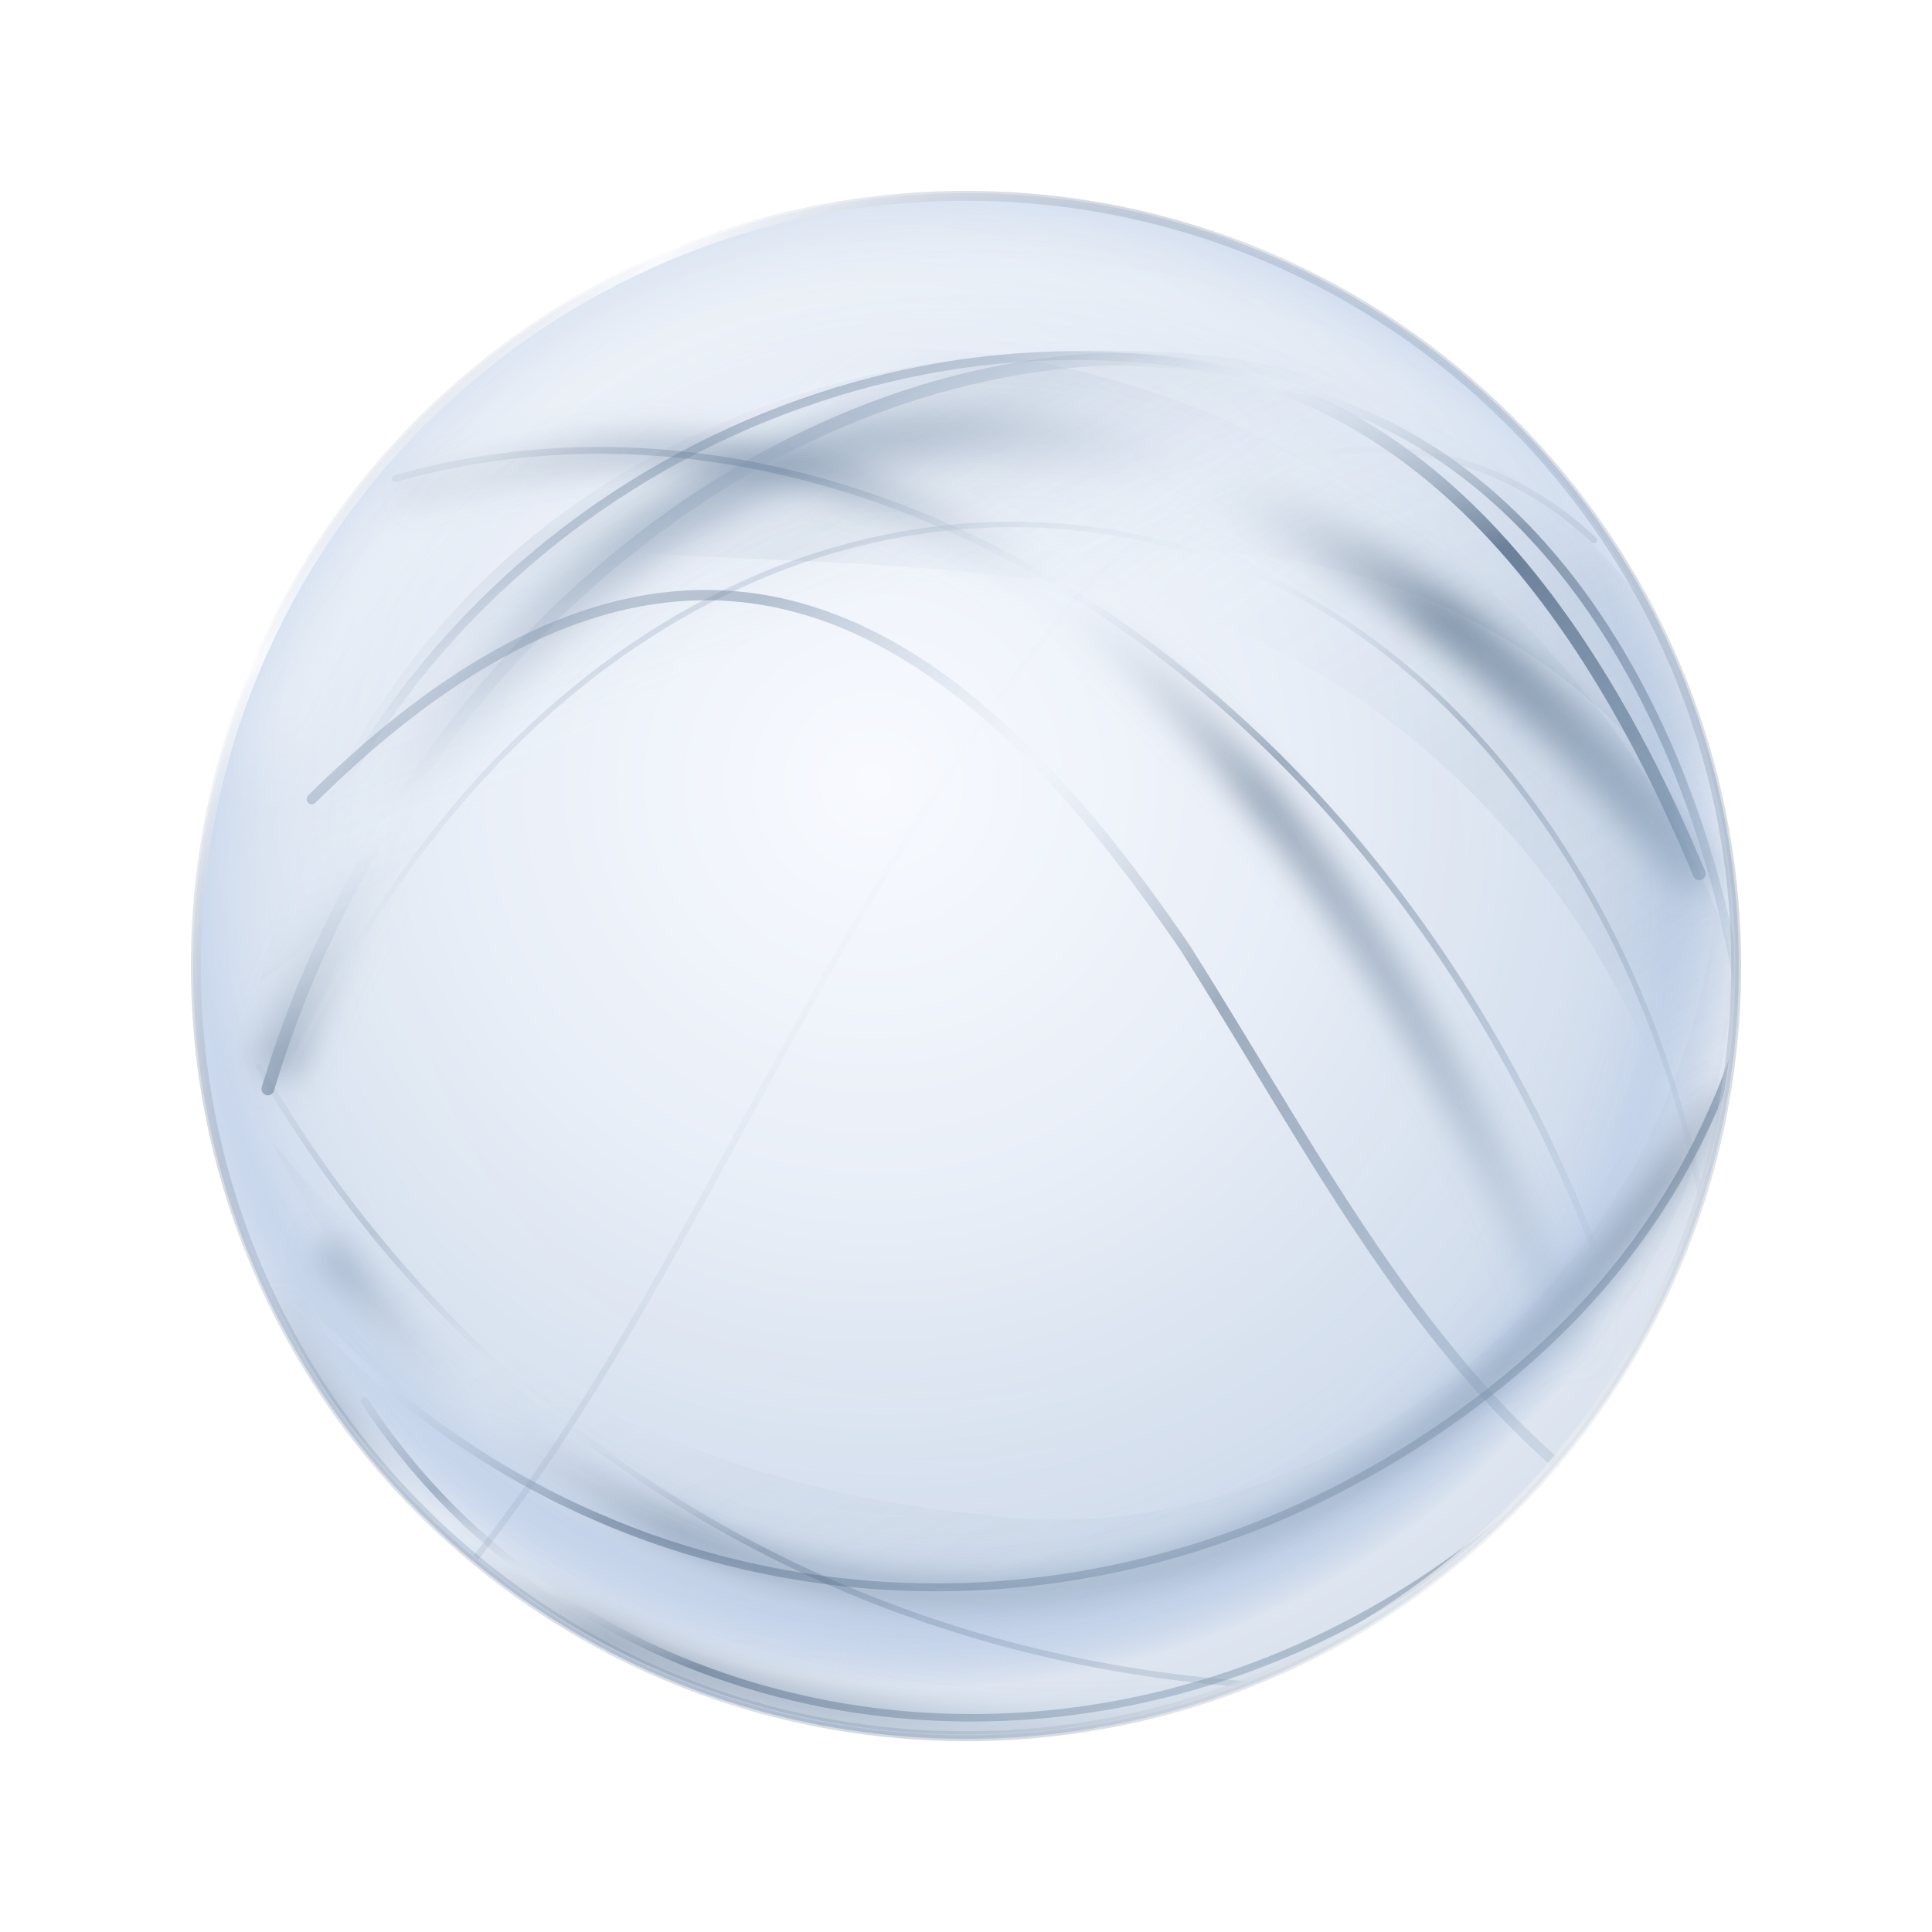
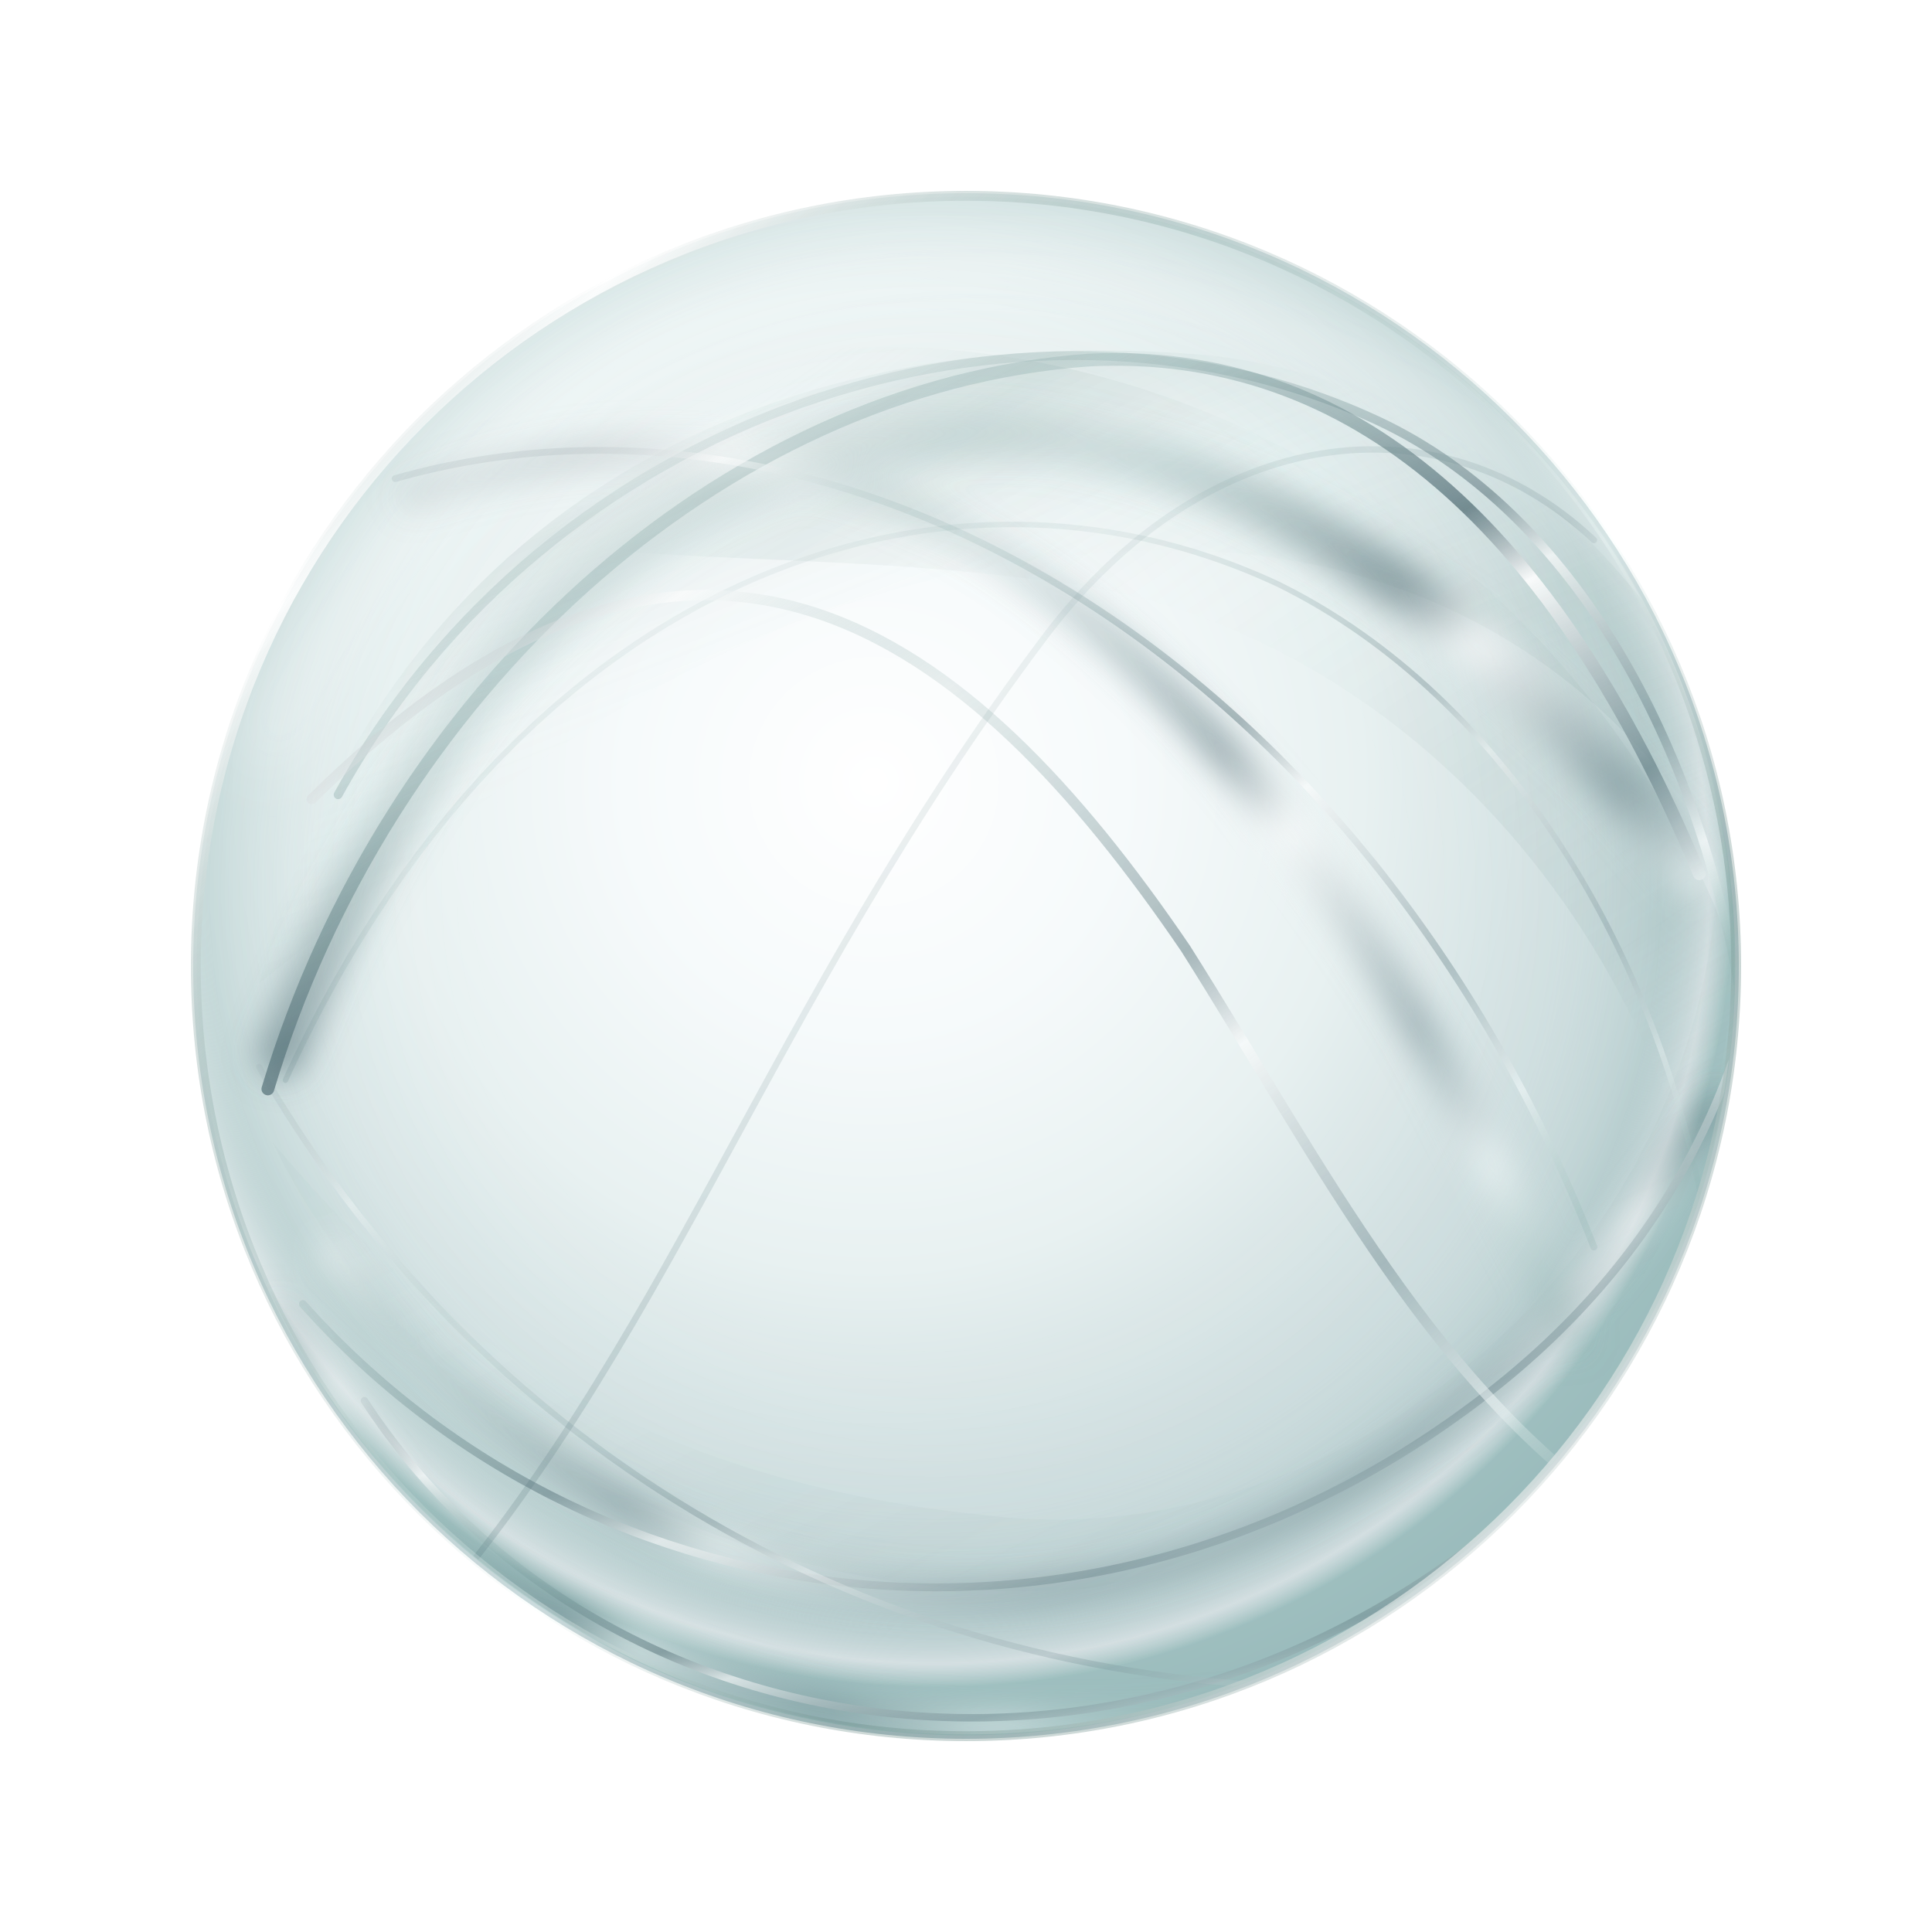
<svg xmlns="http://www.w3.org/2000/svg" viewBox="40 30 440 440" role="img" aria-label="Полупрозрачная стеклянная плазма">
  <defs>
    <radialGradient id="body" cx=".44" cy=".38" r=".74">
-       <stop stop-color="#f8faff" />
-       <stop offset=".38" stop-color="#e8eef7" />
-       <stop offset=".76" stop-color="#cbd8e9" />
-       <stop offset="1" stop-color="#a8bacf" />
+       <stop stop-color="#ffffff" />
+       <stop offset=".22" stop-color="#f6fafb" />
+       <stop offset=".43" stop-color="#e8f1f1" />
+       <stop offset=".7" stop-color="#c5d6d8" />
+       <stop offset=".87" stop-color="#abbfc5" />
+       <stop offset="1" stop-color="#718f96" />
    </radialGradient>
    <radialGradient id="edgewash" cx=".48" cy=".45" r=".52">
-       <stop offset=".53" stop-color="#fdfdff" stop-opacity="0" />
-       <stop offset=".78" stop-color="#fdfdff" stop-opacity=".04" />
-       <stop offset=".92" stop-color="#9ab5e5" stop-opacity=".18" />
-       <stop offset="1" stop-color="#fdfdff" stop-opacity=".45" />
+       <stop offset=".53" stop-color="#ffffff" stop-opacity="0" />
+       <stop offset=".78" stop-color="#ecfcf8" stop-opacity=".05" />
+       <stop offset=".91" stop-color="#8cb8b2" stop-opacity=".16" />
+       <stop offset=".97" stop-color="#ffffff" stop-opacity=".39" />
+       <stop offset="1" stop-color="#86b6b1" stop-opacity=".49" />
    </radialGradient>
    <linearGradient id="filament" x1="0" y1="0" x2="1" y2="1">
-       <stop stop-color="#5a708c" stop-opacity=".12" />
-       <stop offset=".17" stop-color="#657d98" stop-opacity=".76" />
-       <stop offset=".36" stop-color="#e9f0fa" stop-opacity=".26" />
-       <stop offset=".56" stop-color="#4b637e" stop-opacity=".83" />
-       <stop offset=".79" stop-color="#6f87a1" stop-opacity=".68" />
-       <stop offset="1" stop-color="#9ab1c9" stop-opacity=".22" />
+       <stop stop-color="#50676e" stop-opacity=".15" />
+       <stop offset=".14" stop-color="#ffffff" stop-opacity=".97" />
+       <stop offset=".29" stop-color="#799d9c" stop-opacity=".27" />
+       <stop offset=".52" stop-color="#48656d" stop-opacity=".76" />
+       <stop offset=".59" stop-color="#ffffff" stop-opacity=".96" />
+       <stop offset=".76" stop-color="#647f86" stop-opacity=".71" />
+       <stop offset=".87" stop-color="#faffff" stop-opacity=".87" />
+       <stop offset="1" stop-color="#719e9a" stop-opacity=".28" />
    </linearGradient>
    <linearGradient id="silk" x1=".13" y1=".15" x2=".87" y2=".95">
-       <stop stop-color="#fdfdff" stop-opacity="0" />
-       <stop offset=".13" stop-color="#7890aa" stop-opacity=".24" />
-       <stop offset=".35" stop-color="#e6effa" stop-opacity=".07" />
-       <stop offset=".6" stop-color="#7c93ae" stop-opacity=".21" />
-       <stop offset=".8" stop-color="#95aac3" stop-opacity=".34" />
-       <stop offset="1" stop-color="#fdfdff" stop-opacity="0" />
+       <stop stop-color="#fafffd" stop-opacity="0" />
+       <stop offset=".13" stop-color="#719592" stop-opacity=".23" />
+       <stop offset=".35" stop-color="#eaf9f6" stop-opacity=".07" />
+       <stop offset=".6" stop-color="#779793" stop-opacity=".21" />
+       <stop offset=".8" stop-color="#91adae" stop-opacity=".34" />
+       <stop offset="1" stop-color="#ffffff" stop-opacity="0" />
    </linearGradient>
    <linearGradient id="rim" x1="0" y1="0" x2="1" y2="1">
-       <stop stop-color="#7d8ea3" stop-opacity=".43" />
-       <stop offset=".17" stop-color="#fdfdff" stop-opacity=".96" />
-       <stop offset=".36" stop-color="#72859d" stop-opacity=".27" />
-       <stop offset=".69" stop-color="#74879f" stop-opacity=".31" />
-       <stop offset=".88" stop-color="#fdfdff" stop-opacity=".95" />
-       <stop offset="1" stop-color="#71849b" stop-opacity=".48" />
+       <stop stop-color="#6c9390" stop-opacity=".45" />
+       <stop offset=".16" stop-color="#ffffff" stop-opacity=".98" />
+       <stop offset=".34" stop-color="#779995" stop-opacity=".28" />
+       <stop offset=".57" stop-color="#f6fffd" stop-opacity=".35" />
+       <stop offset=".71" stop-color="#628681" stop-opacity=".34" />
+       <stop offset=".89" stop-color="#ffffff" stop-opacity=".97" />
+       <stop offset="1" stop-color="#638f8d" stop-opacity=".48" />
    </linearGradient>
    <filter id="soft">
      <feGaussianBlur stdDeviation="3.6" />
    </filter>
    <filter id="halo">
      <feGaussianBlur stdDeviation="7" />
    </filter>
    <clipPath id="clip">
      <circle cx="260" cy="250" r="175" />
    </clipPath>
    <style>
/* Two independent inner glass currents; the shell, rim and size never move. */
.g-a,.g-b{transform-box:view-box;transform-origin:260px 250px;will-change:transform,opacity}
.g-a{animation:flow-a 7.2s ease-in-out infinite alternate}
.g-b{animation:flow-b 9.1s ease-in-out infinite alternate}
.glass-glint{animation:soft-glint 5.2s ease-in-out infinite alternate}
@keyframes flow-a{
  0%{transform:translate(-9px,5px) rotate(-9deg) scale(.98);opacity:.68}
  48%{transform:translate(1px,-2px) rotate(.8deg) scale(1.003);opacity:1}
  100%{transform:translate(9px,-6px) rotate(9deg) scale(1.02);opacity:.83}
}
@keyframes flow-b{
  0%{transform:translate(8px,-7px) rotate(8deg) scale(1.018);opacity:.83}
  52%{transform:translate(-2px,2px) rotate(-1.8deg) scale(.998);opacity:1}
  100%{transform:translate(-10px,6px) rotate(-9deg) scale(.98);opacity:.64}
}
@keyframes soft-glint{
  0%{opacity:.12}
  38%{opacity:1}
  65%{opacity:.3}
  100%{opacity:.88}
}
@media(prefers-reduced-motion:reduce){.g-a,.g-b,.glass-glint{animation:none;will-change:auto}}
</style>
  </defs>
  <circle cx="260" cy="250" r="176" fill="url(#body)" />
  <circle cx="260" cy="250" r="175.2" fill="url(#edgewash)" />
  <g clip-path="url(#clip)">
    <g class="g-b" fill="url(#silk)">
      <path d="M99 254C124 155 206 101 316 111C392 120 445 187 448 257C418 181 358 150 290 156C194 164 140 222 99 254Z" opacity=".53" />
      <path d="M102 290C142 372 254 422 358 373C421 343 445 268 431 210C438 312 347 386 264 375C183 367 134 329 102 290Z" opacity=".23" />
      <path d="M133 143C236 71 370 121 423 221C442 255 446 290 431 330C422 239 353 169 276 162C215 154 159 161 133 143Z" opacity=".43" />
    </g>
    <g class="g-a" fill="none" stroke="url(#filament)" stroke-linecap="round" filter="url(#soft)" opacity=".73">
      <path d="M104 270C172 93 314 87 425 228" stroke-width="11" />
      <path d="M115 315C212 435 352 411 431 281" stroke-width="4.8" />
      <path d="M134 143C231 106 328 168 398 335" stroke-width="7" />
      <path d="M103 327C126 393 215 436 323 421" stroke-width="6" />
    </g>
    <g class="g-a" fill="none" stroke="url(#filament)" stroke-linecap="round" stroke-linejoin="round">
      <path d="M101 278C128 188 204 118 288 112C348 109 394 150 427 229" stroke-width="2.9" opacity="0.92" />
      <path d="M105 276C157 162 254 127 331 163C384 189 418 249 428 306" stroke-width="1.25" opacity="0.36" />
      <path d="M117 211C165 124 272 89 352 125C397 145 426 197 436 255" stroke-width="2" opacity="0.7" />
      <path d="M130 139C232 110 351 181 403 314" stroke-width="1.55" opacity="0.53" />
      <path d="M109 327C176 402 291 415 378 348C417 318 439 278 444 229" stroke-width="1.8" opacity="0.57" />
      <path d="M123 349C177 432 305 451 394 366" stroke-width="1.7" opacity="0.6" />
    </g>
    <g class="g-b" fill="none" stroke="url(#filament)" stroke-linecap="round">
      <path d="M111 212C199 125 261 174 310 246C341 295 367 348 414 378" stroke-width="2.35" opacity="0.57" />
      <path d="M133 403C192 338 214 260 278 175C315 126 368 120 403 153" stroke-width="1.45" opacity="0.28" />
      <path d="M99 273C145 353 228 409 331 414C388 416 431 373 440 309" stroke-width="1.4" opacity="0.34" />
    </g>
    <path class="glass-glint" d="M100 203C146 97 256 68 348 112C403 137 432 173 443 223" fill="none" stroke="#fdfdff" stroke-opacity=".45" stroke-width="9" filter="url(#halo)" />
  </g>
  <circle cx="260" cy="250" r="175.4" fill="none" stroke="url(#rim)" stroke-width="2.25" opacity=".88" />
</svg>
